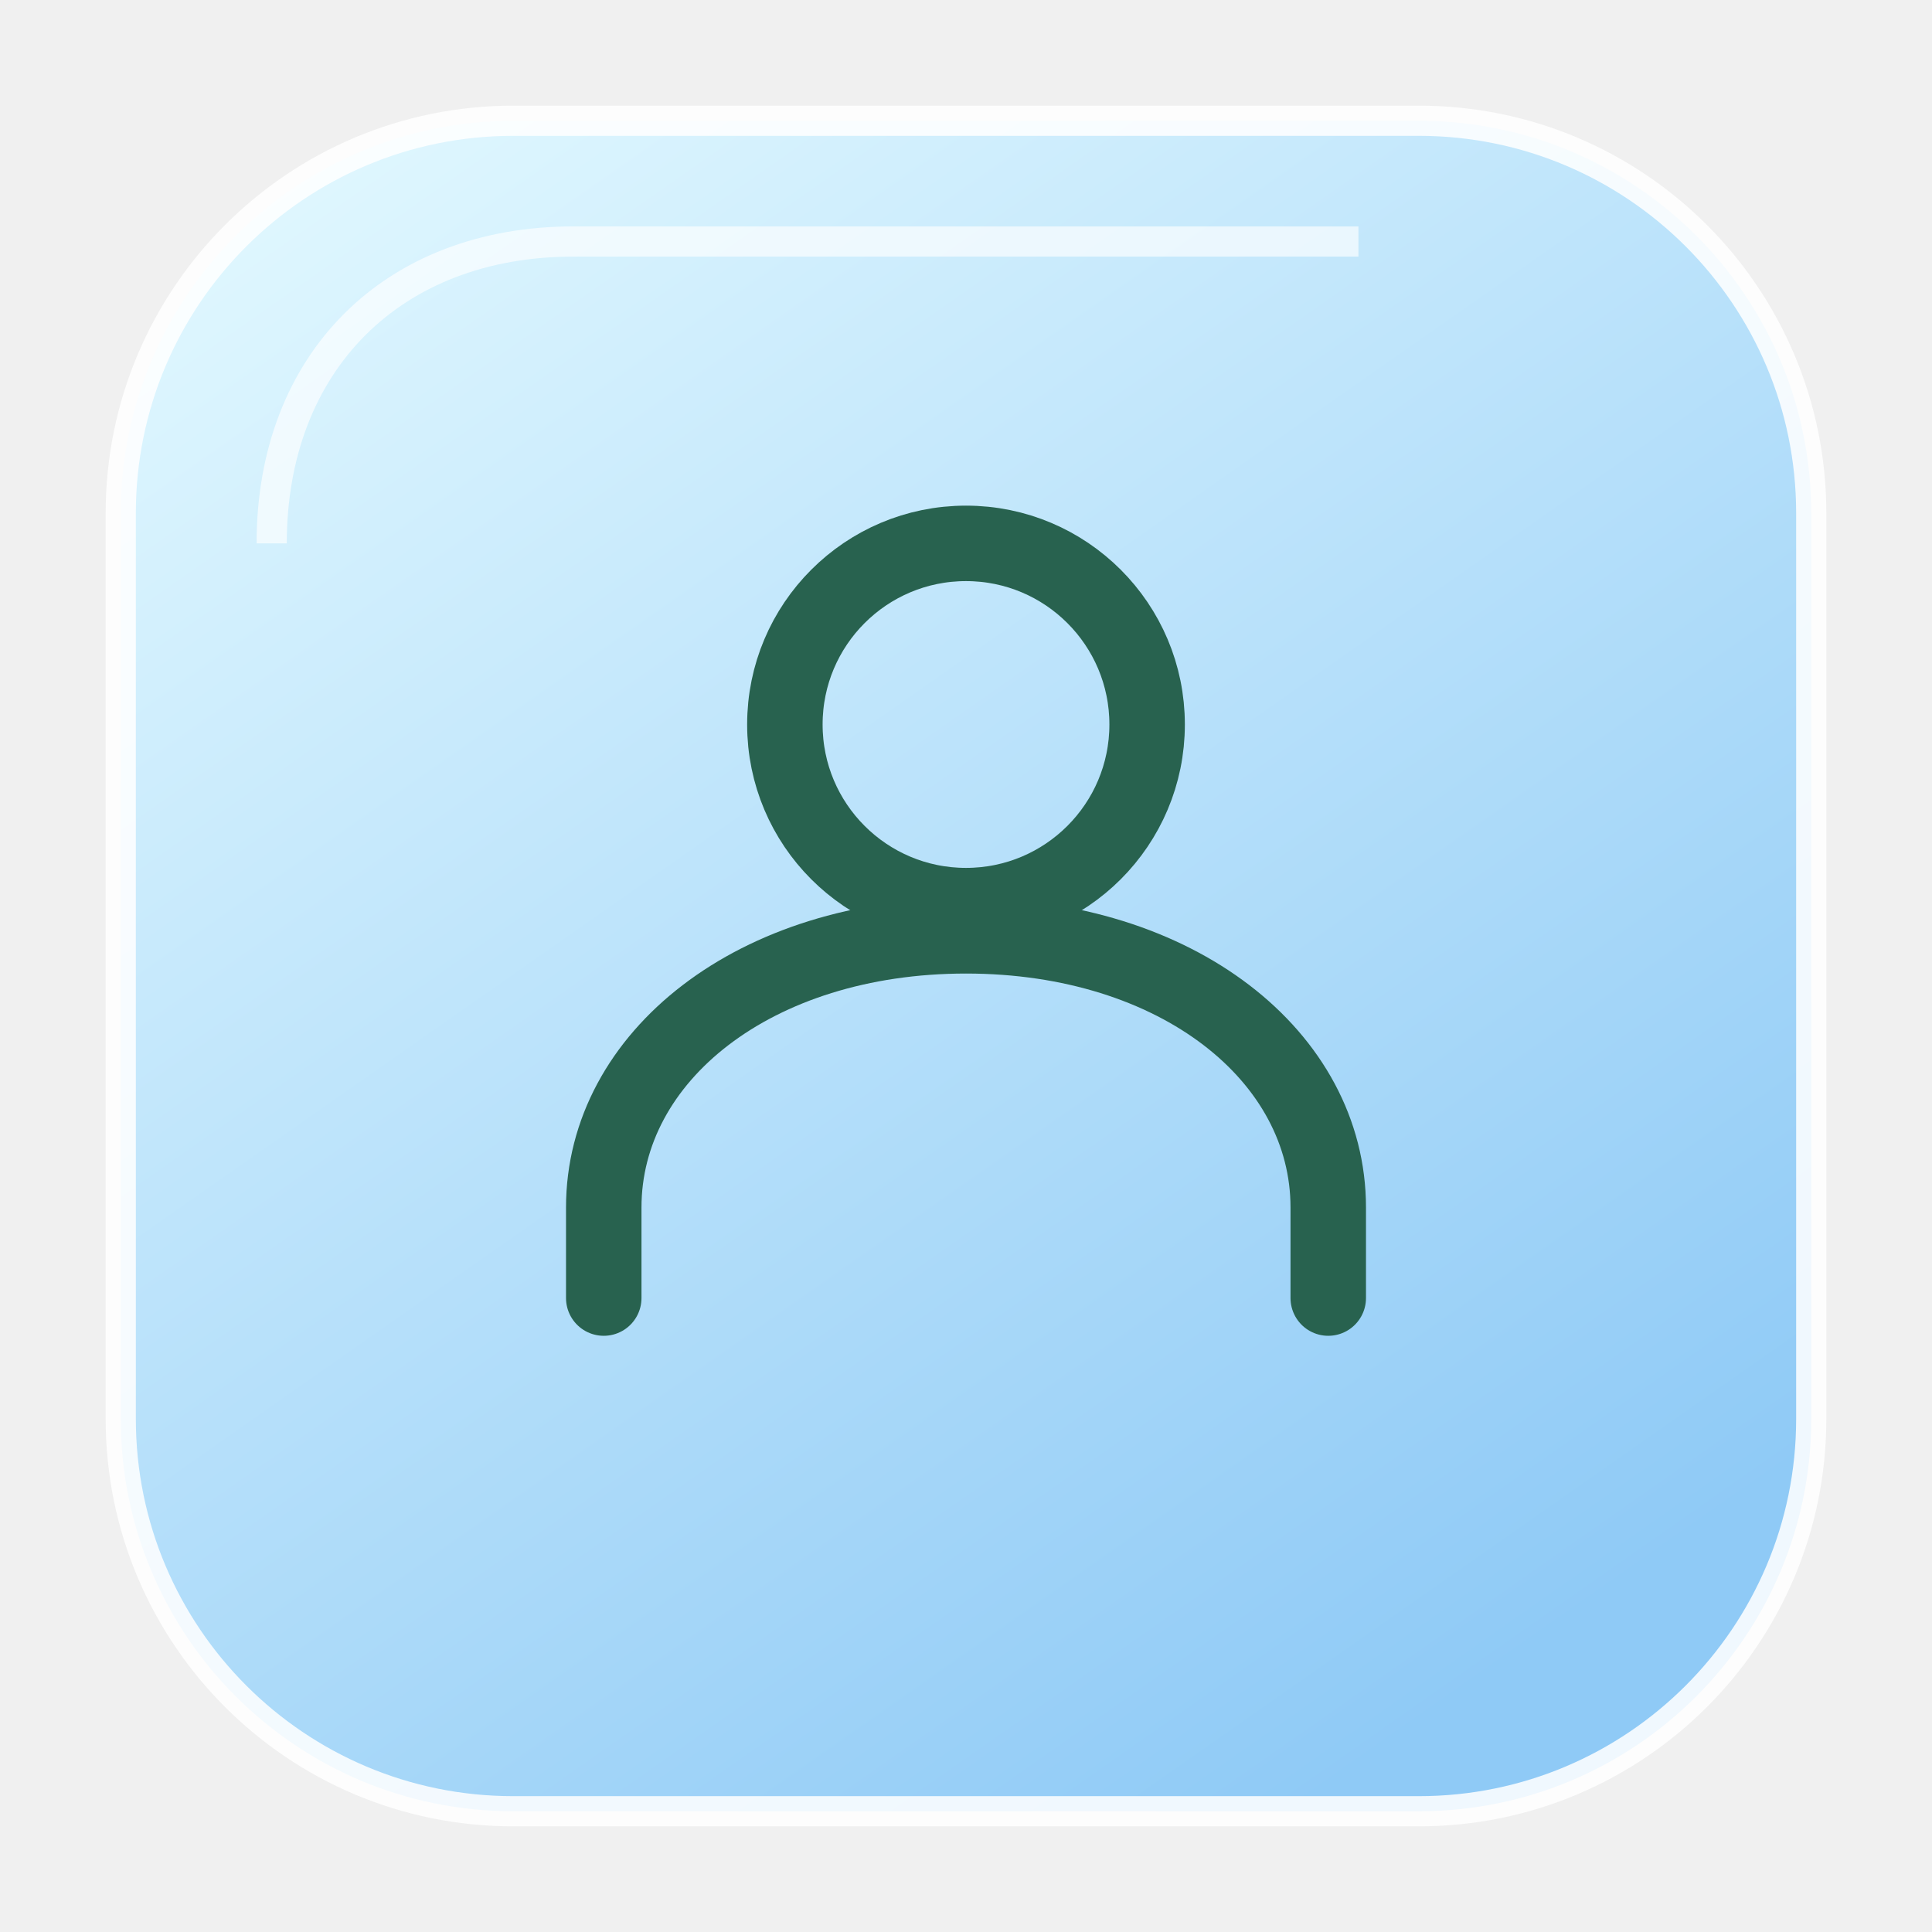
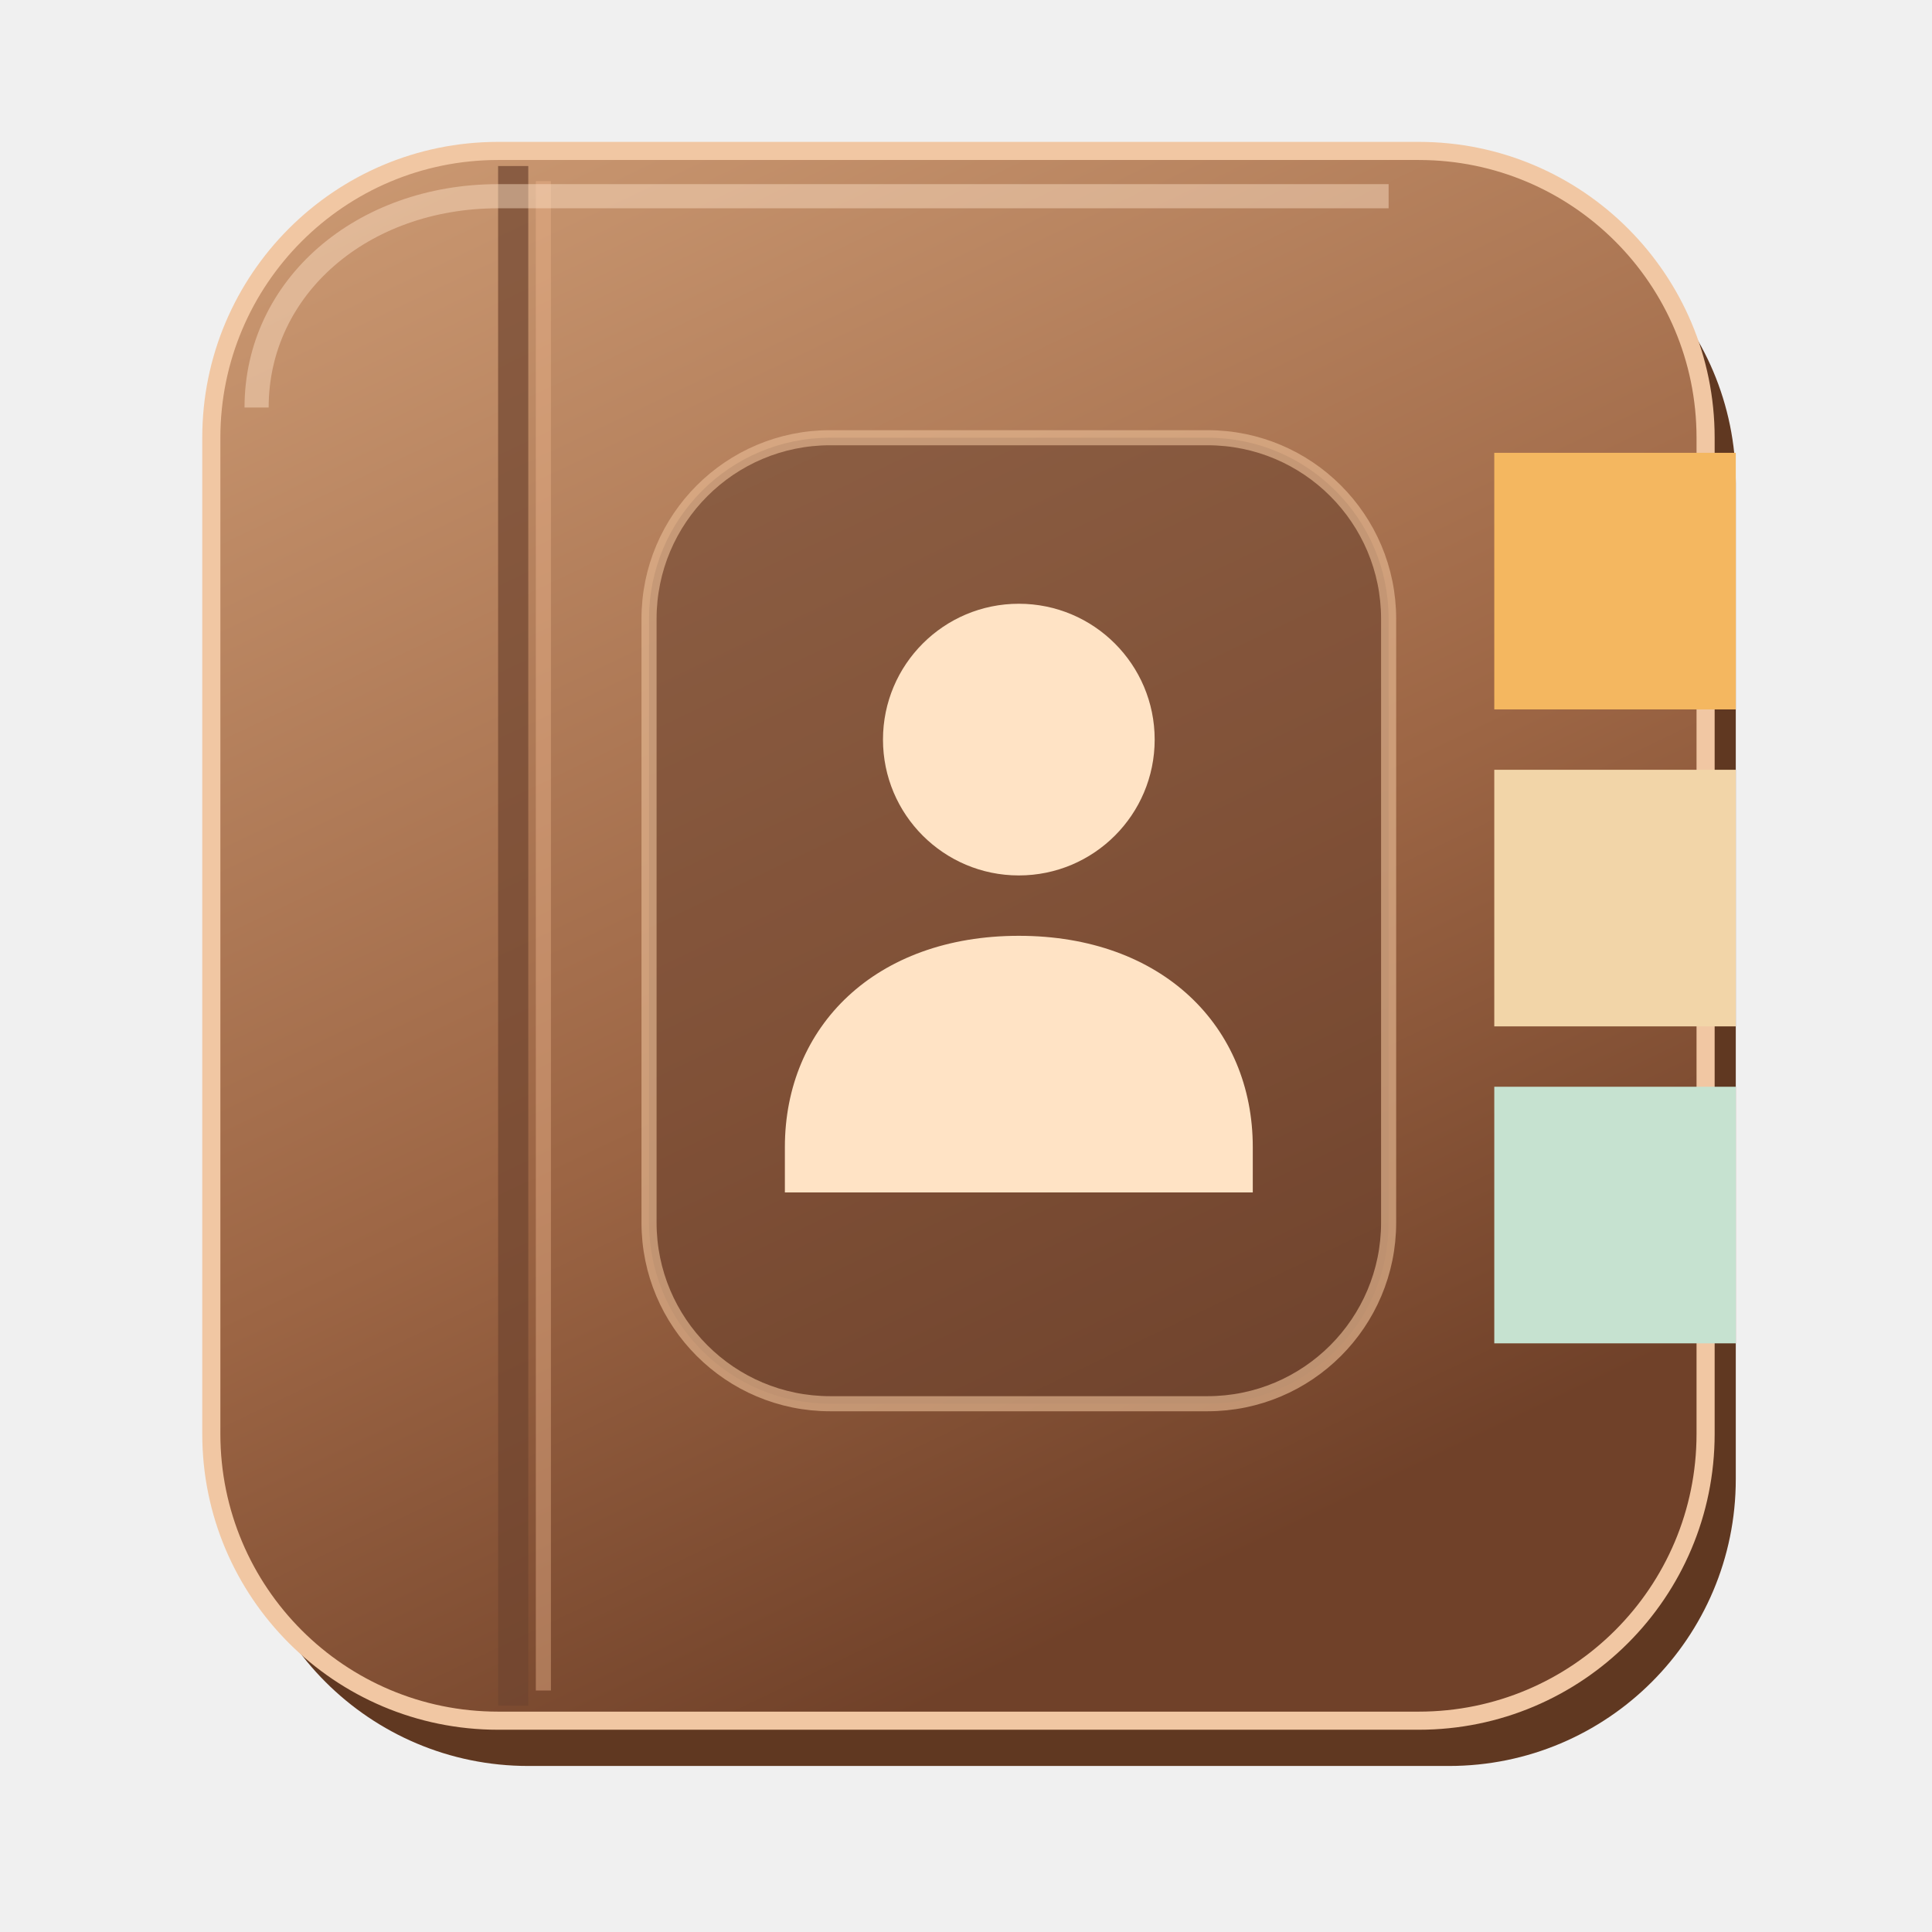
- <svg xmlns="http://www.w3.org/2000/svg" viewBox="0 0 64 64">
-   <view id="profile" viewBox="0 0 64 64" />
-   <g transform="translate(0)">
-     <defs>
-       <linearGradient id="glyph-0" x2=".7" y2="1">
-         <stop stop-color="#e5faff" />
-         <stop offset="1" stop-color="#8fcaf6" />
-       </linearGradient>
-     </defs>
-     <rect x="4" y="4" width="56" height="56" rx="13" fill="url(#glyph-0)" stroke="#fff" stroke-opacity=".86" />
-     <path d="M9 18c0-6 4-10 10-10h26" fill="none" stroke="#fff" stroke-opacity=".65" />
-     <g fill="none" stroke="#28624f" stroke-width="2.5" stroke-linecap="round" stroke-linejoin="round">
-       <circle cx="32" cy="24" r="6" />
-       <path d="M20 43v-3c0-5 5-9 12-9s12 4 12 9v3" />
+ <svg xmlns="http://www.w3.org/2000/svg" viewBox="0 0 128 128">
+   <defs>
+     <linearGradient id="paper" x2=".22" y2="1">
+       <stop stop-color="#fff" />
+       <stop offset=".72" stop-color="#f6f8fd" />
+       <stop offset="1" stop-color="#cdd9ea" />
+     </linearGradient>
+     <linearGradient id="fold" x2=".9" y2="1">
+       <stop stop-color="#f7fbff" />
+       <stop offset="1" stop-color="#a9bed8" />
+     </linearGradient>
+     <linearGradient id="folder-back" x2=".25" y2="1">
+       <stop stop-color="#a7e9ff" />
+       <stop offset=".42" stop-color="#53b5f8" />
+       <stop offset="1" stop-color="#1681d8" />
+     </linearGradient>
+     <linearGradient id="folder-front" x2=".25" y2="1">
+       <stop stop-color="#a2e4ff" />
+       <stop offset=".13" stop-color="#72d2ff" />
+       <stop offset=".84" stop-color="#28a6f2" />
+       <stop offset="1" stop-color="#1c8dde" />
+     </linearGradient>
+     <linearGradient id="finder-blue" x2=".4" y2="1">
+       <stop stop-color="#a3eaff" />
+       <stop offset=".48" stop-color="#45b3ff" />
+       <stop offset="1" stop-color="#0871ef" />
+     </linearGradient>
+     <linearGradient id="finder-light" x2=".25" y2="1">
+       <stop stop-color="#f9fcff" />
+       <stop offset="1" stop-color="#b6d8ff" />
+     </linearGradient>
+     <linearGradient id="mail-blue" x2=".1" y2="1">
+       <stop stop-color="#70d7ff" />
+       <stop offset=".47" stop-color="#208efc" />
+       <stop offset="1" stop-color="#145cdd" />
+     </linearGradient>
+     <linearGradient id="contacts-brown" x2=".45" y2="1">
+       <stop stop-color="#ce9c75" />
+       <stop offset=".63" stop-color="#9c6544" />
+       <stop offset="1" stop-color="#704129" />
+     </linearGradient>
+     <linearGradient id="book-orange" x2=".17" y2="1">
+       <stop stop-color="#ffb366" />
+       <stop offset=".57" stop-color="#ff8b1b" />
+       <stop offset="1" stop-color="#e76105" />
+     </linearGradient>
+     <linearGradient id="leather" x2=".18" y2="1">
+       <stop stop-color="#d7a17a" />
+       <stop offset=".45" stop-color="#aa6949" />
+       <stop offset="1" stop-color="#69402e" />
+     </linearGradient>
+     <linearGradient id="leather-flap" x2=".28" y2="1">
+       <stop stop-color="#f1c49c" />
+       <stop offset="1" stop-color="#b67751" />
+     </linearGradient>
+     <linearGradient id="brass" x2=".3" y2="1">
+       <stop stop-color="#fff0ca" />
+       <stop offset=".53" stop-color="#e9bc73" />
+       <stop offset="1" stop-color="#a66d30" />
+     </linearGradient>
+     <linearGradient id="metal" x2=".28" y2="1">
+       <stop stop-color="#e8eef6" />
+       <stop offset=".25" stop-color="#8796ac" />
+       <stop offset=".62" stop-color="#e1e9f4" />
+       <stop offset="1" stop-color="#7b8ba3" />
+     </linearGradient>
+     <linearGradient id="screen" x2=".6" y2="1">
+       <stop stop-color="#56606e" />
+       <stop offset=".18" stop-color="#353c48" />
+       <stop offset="1" stop-color="#121720" />
+     </linearGradient>
+     <radialGradient id="siri-bg" cx=".27" cy=".21" r=".85">
+       <stop stop-color="#6d79ff" />
+       <stop offset=".64" stop-color="#3521ac" />
+       <stop offset="1" stop-color="#1f175e" />
+     </radialGradient>
+     <linearGradient id="siri-wave" x2=".93" y2=".9">
+       <stop stop-color="#55efff" />
+       <stop offset=".37" stop-color="#82e5f8" />
+       <stop offset=".66" stop-color="#b090ff" />
+       <stop offset="1" stop-color="#fb78c8" />
+     </linearGradient>
+     <linearGradient id="play-blue" x2=".25" y2="1">
+       <stop stop-color="#9af0ff" />
+       <stop offset=".46" stop-color="#35b0f7" />
+       <stop offset="1" stop-color="#1662d9" />
+     </linearGradient>
+     <linearGradient id="sheen" x2=".15" y2="1">
+       <stop stop-color="#fff" stop-opacity=".33" />
+       <stop offset=".55" stop-color="#fff" stop-opacity="0" />
+     </linearGradient>
+     <clipPath id="finder-mask">
+       <rect x="10" y="10" width="108" height="108" rx="24" />
+     </clipPath>
+   </defs>
+   <view id="profile" viewBox="0 0 128 128" />
+   <g>
+     <rect x="16" y="13" width="99" height="104" rx="19" fill="#603821" />
+     <rect x="14" y="10" width="99" height="104" rx="19" fill="url(#contacts-brown)" stroke="#f1c7a3" stroke-width="1.2" />
+     <path d="M34 11v102" stroke="#6f452f" stroke-opacity=".7" stroke-width="2" />
+     <path d="M36 12v100" stroke="#eab28a" stroke-opacity=".45" />
+     <path d="M99 30h16v17H99z" fill="#f4b760" />
+     <path d="M99 51h16v17H99z" fill="#f2d5a8" />
+     <path d="M99 72h16v17H99z" fill="#c6e2d0" />
+     <rect x="43" y="29" width="49" height="64" rx="12" fill="#69412e" fill-opacity=".56" stroke="#e6ba94" stroke-opacity=".65" />
+     <circle cx="67.5" cy="49" r="9" fill="#ffe3c5" />
+     <path d="M52 76c0-8 6-14 15.5-14S83 68 83 76v3H52z" fill="#ffe3c5" />
+     <path d="M17 27c0-8 7-14 16-14h59" fill="none" stroke="#ffe2c8" stroke-opacity=".45" stroke-width="1.6" />
+   </g>
+   <view id="projects" viewBox="128 0 128 128" />
+   <g transform="translate(128)">
+     <path d="M10 34a10 10 0 0 1 10-10h29c5 0 7 1 10 5l6 7h43a10 10 0 0 1 10 10v47a10 10 0 0 1-10 10H20a10 10 0 0 1-10-10z" fill="url(#folder-back)" stroke="#137bc9" stroke-width="1.5" />
+     <path d="M13 35a8 8 0 0 1 8-8h28c4 0 6 2 8 5l6 7h44" fill="none" stroke="#def6ff" stroke-opacity=".8" stroke-width="1.8" />
+     <path d="M20 48a5 5 0 0 1 5-5h78a5 5 0 0 1 5 5v34H20z" fill="#cdefff" opacity=".85" />
+     <path d="M9 54a8 8 0 0 1 8-8h95a8 8 0 0 1 8 8l-3 44a9 9 0 0 1-9 8H21a9 9 0 0 1-9-8z" fill="url(#folder-front)" stroke="#087dc9" stroke-width="1.2" />
+     <path d="M13 55a6 6 0 0 1 6-6h92a6 6 0 0 1 6 6" fill="none" stroke="#d5f4ff" stroke-opacity=".85" stroke-width="1.6" />
+     <path d="M20 103h89" stroke="#7cd5ff" stroke-opacity=".57" stroke-width="1.5" stroke-linecap="round" />
+   </g>
+   <view id="experience" viewBox="256 0 128 128" />
+   <g transform="translate(256)">
+     <path d="M44 38v-8a9 9 0 0 1 9-9h22a9 9 0 0 1 9 9v8" fill="none" stroke="#714731" stroke-width="7" />
+     <path d="M45 37v-7a8 8 0 0 1 8-8h22a8 8 0 0 1 8 8v7" fill="none" stroke="#d7a075" stroke-width="3" />
+     <rect x="12" y="37" width="104" height="70" rx="15" fill="url(#leather)" stroke="#603821" stroke-width="1.3" />
+     <path d="M27 37h74a15 15 0 0 1 15 15v16c-31 18-73 18-104 0V52a15 15 0 0 1 15-15z" fill="url(#leather-flap)" stroke="#865335" stroke-width="1.2" />
+     <path d="M18 64c25 16 67 20 92 0" fill="none" stroke="#f2c49e" stroke-opacity=".66" stroke-width="1.2" stroke-dasharray="2.5 3" />
+     <path d="M21 43h84" stroke="#ffe5cb" stroke-opacity=".55" stroke-width="1.3" stroke-linecap="round" />
+     <rect x="54" y="65" width="20" height="19" rx="4" fill="url(#brass)" stroke="#885926" />
+     <path d="M60 75h8" stroke="#895c2f" stroke-width="2" stroke-linecap="round" />
+   </g>
+   <view id="coursework" viewBox="384 0 128 128" />
+   <g transform="translate(384)">
+     <rect x="10" y="10" width="108" height="108" rx="24" fill="url(#book-orange)" stroke="#ffe3ba" stroke-width="1.1" />
+     <rect x="11" y="11" width="106" height="106" rx="23" fill="url(#sheen)" />
+     <path d="M26 38c15-5 27-3 38 6 11-9 23-11 38-6v52c-14-4-27-2-38 7-11-9-24-11-38-7z" fill="#ac4519" opacity=".44" />
+     <path d="M28 36c14-5 26-3 36 6 10-9 22-11 36-6v49c-14-4-26-2-36 7-10-9-22-11-36-7z" fill="url(#paper)" />
+     <path d="M64 43v46m-28-40c8-2 14 0 20 4m-20 8c8-2 14 0 20 4m16-12c6-4 12-6 20-4m-20 16c6-4 12-6 20-4" fill="none" stroke="#c47740" stroke-opacity=".75" stroke-width="2.3" stroke-linecap="round" />
+   </g>
+   <view id="playground" viewBox="512 0 128 128" />
+   <g transform="translate(512)">
+     <rect x="10" y="10" width="108" height="108" rx="24" fill="url(#screen)" stroke="#929eae" stroke-width="1.2" />
+     <circle cx="64" cy="64" r="37" fill="#101724" />
+     <circle cx="64" cy="63" r="35" fill="url(#metal)" />
+     <circle cx="64" cy="63" r="31" fill="url(#play-blue)" stroke="#b7e8ff" />
+     <path d="M56 48a3 3 0 0 0-5 3v24a3 3 0 0 0 5 3l23-12a3.4 3.4 0 0 0 0-6z" fill="#124fb2" fill-opacity=".56" transform="translate(0 2)" />
+     <path d="M56 48a3 3 0 0 0-5 3v24a3 3 0 0 0 5 3l23-12a3.4 3.4 0 0 0 0-6z" fill="url(#paper)" />
+   </g>
+   <view id="cv" viewBox="640 0 128 128" />
+   <g transform="translate(640)">
+     <path d="M38 10h41l25 25v74c0 6-4 10-10 10H38c-6 0-10-4-10-10V20c0-6 4-10 10-10z" fill="#255687" opacity=".4" />
+     <path d="M35 8h43l25 25v73a10 10 0 0 1-10 10H35a10 10 0 0 1-10-10V18A10 10 0 0 1 35 8z" fill="url(#paper)" stroke="#b3c3d8" stroke-width="1.25" />
+     <path d="M78 8v18a7 7 0 0 0 7 7h18z" fill="url(#fold)" stroke="#b7c9de" stroke-width=".8" />
+     <rect x="38" y="25" width="28" height="25" rx="5" fill="#cae6ff" />
+     <circle cx="52" cy="34" r="4" fill="#4079b2" />
+     <path d="M44 45c0-4 3-7 8-7s8 3 8 7z" fill="#4079b2" />
+     <path d="M39 61h49M39 72h49M39 83h49M39 94h30" stroke="#7895b6" stroke-width="3.2" stroke-linecap="round" />
+     <path d="M36 10h40" stroke="#fff" stroke-width="2" stroke-linecap="round" />
+   </g>
+   <view id="contact" viewBox="768 0 128 128" />
+   <g transform="translate(768)">
+     <rect x="10" y="10" width="108" height="108" rx="24" fill="url(#mail-blue)" stroke="#c4ebff" stroke-width="1.2" />
+     <rect x="11" y="11" width="106" height="106" rx="23" fill="url(#sheen)" />
+     <rect x="24" y="38" width="80" height="55" rx="8" fill="#1159ae" opacity=".5" />
+     <rect x="24" y="35" width="80" height="55" rx="8" fill="url(#paper)" stroke="#e9f5ff" />
+     <path d="m27 84 24-23m50 23L77 61" fill="none" stroke="#a1bcda" stroke-width="2" />
+     <path d="m27 41 31 27a9 9 0 0 0 12 0l31-27" fill="none" stroke="#9eb8d8" stroke-width="2" />
+     <path d="M29 39h69L68 65a6 6 0 0 1-8 0z" fill="#fff" />
+   </g>
+   <view id="terminal" viewBox="896 0 128 128" />
+   <g transform="translate(896)">
+     <rect x="10" y="10" width="108" height="108" rx="24" fill="url(#metal)" stroke="#f2f7ff" stroke-width="1.2" />
+     <rect x="15" y="15" width="98" height="98" rx="19" fill="url(#screen)" stroke="#1a2232" stroke-width="1.2" />
+     <path d="M27 23h73" stroke="#a7b4c6" stroke-opacity=".31" stroke-width="1.6" stroke-linecap="round" />
+     <path d="m33 44 15 14-15 14m28 0h21" fill="none" stroke="#f0f9ff" stroke-width="5" stroke-linecap="round" stroke-linejoin="round" />
+   </g>
+   <view id="assistants" viewBox="1024 0 128 128" />
+   <g transform="translate(1024)">
+     <rect x="10" y="10" width="108" height="108" rx="24" fill="url(#siri-bg)" stroke="#c4bfff" stroke-width="1.2" />
+     <rect x="11" y="11" width="106" height="106" rx="23" fill="url(#sheen)" />
+     <circle cx="64" cy="65" r="36" fill="#211475" stroke="#9c9dff" stroke-opacity=".8" stroke-width="1.2" />
+     <path d="M30 63c12 13 20 10 31-5 11-14 20-15 36-2-6 18-19 29-35 30-13 1-24-7-32-23z" fill="url(#siri-wave)" />
+     <path d="M32 72c16 1 20-16 33-20 11-3 21 2 32 14-9 15-21 23-36 22-12-1-23-7-29-16z" fill="url(#siri-wave)" opacity=".72" />
+     <path d="M33 67c15 10 21 3 29-7 10-12 20-12 33-1" fill="none" stroke="#e9f5ff" stroke-opacity=".84" stroke-width="2.1" stroke-linecap="round" />
+     <path d="M43 40c7-6 17-9 26-7" fill="none" stroke="#ecf2ff" stroke-opacity=".52" stroke-width="1.8" stroke-linecap="round" />
+   </g>
+   <view id="finder" viewBox="1152 0 128 128" />
+   <g transform="translate(1152)">
+     <g clip-path="url(#finder-mask)">
+       <rect x="10" y="10" width="108" height="108" fill="url(#finder-blue)" />
+       <path d="M70 10h48v108H69c-4-13-8-28-8-40H49c2-23 8-46 21-68z" fill="url(#finder-light)" />
+       <path d="M70 10C57 32 51 55 49 78h12c0 12 4 27 8 40" fill="none" stroke="#17448d" stroke-opacity=".68" stroke-width="1.9" />
+       <path d="M36 46v6m54-6v6M33 72c14 17 45 22 62 0" fill="none" stroke="#163b78" stroke-width="3.5" stroke-linecap="round" />
+       <rect x="10" y="10" width="108" height="108" fill="url(#sheen)" />
    </g>
-   </g>
-   <view id="projects" viewBox="64 0 64 64" />
-   <g transform="translate(64)">
-     <defs>
-       <linearGradient id="glyph-1" x2=".7" y2="1">
-         <stop stop-color="#e6f5ff" />
-         <stop offset="1" stop-color="#9ac0fb" />
-       </linearGradient>
-     </defs>
-     <rect x="4" y="4" width="56" height="56" rx="13" fill="url(#glyph-1)" stroke="#fff" stroke-opacity=".86" />
-     <path d="M9 18c0-6 4-10 10-10h26" fill="none" stroke="#fff" stroke-opacity=".65" />
-     <g fill="none" stroke="#2d5b88" stroke-width="2.5" stroke-linecap="round" stroke-linejoin="round">
-       <path d="M17 25v-4h12l4 5h14v19H17zM17 30h30" />
-     </g>
-   </g>
-   <view id="experience" viewBox="128 0 64 64" />
-   <g transform="translate(128)">
-     <defs>
-       <linearGradient id="glyph-2" x2=".7" y2="1">
-         <stop stop-color="#fff0de" />
-         <stop offset="1" stop-color="#f3ba96" />
-       </linearGradient>
-     </defs>
-     <rect x="4" y="4" width="56" height="56" rx="13" fill="url(#glyph-2)" stroke="#fff" stroke-opacity=".86" />
-     <path d="M9 18c0-6 4-10 10-10h26" fill="none" stroke="#fff" stroke-opacity=".65" />
-     <g fill="none" stroke="#7c5031" stroke-width="2.5" stroke-linecap="round" stroke-linejoin="round">
-       <rect x="18" y="24" width="28" height="21" rx="4" />
-       <path d="M27 24v-5h10v5M18 32c9 5 19 5 28 0M30 35h4" />
-     </g>
-   </g>
-   <view id="coursework" viewBox="192 0 64 64" />
-   <g transform="translate(192)">
-     <defs>
-       <linearGradient id="glyph-3" x2=".7" y2="1">
-         <stop stop-color="#f0efff" />
-         <stop offset="1" stop-color="#b7abf3" />
-       </linearGradient>
-     </defs>
-     <rect x="4" y="4" width="56" height="56" rx="13" fill="url(#glyph-3)" stroke="#fff" stroke-opacity=".86" />
-     <path d="M9 18c0-6 4-10 10-10h26" fill="none" stroke="#fff" stroke-opacity=".65" />
-     <g fill="none" stroke="#485b91" stroke-width="2.5" stroke-linecap="round" stroke-linejoin="round">
-       <path d="M32 22c-6-4-12-5-16-3v24c5-2 10-1 16 3 6-4 11-5 16-3V19c-4-2-10-1-16 3zm0 0v24" />
-     </g>
-   </g>
-   <view id="playground" viewBox="256 0 64 64" />
-   <g transform="translate(256)">
-     <defs>
-       <linearGradient id="glyph-4" x2=".7" y2="1">
-         <stop stop-color="#e3ffed" />
-         <stop offset="1" stop-color="#9bdcc8" />
-       </linearGradient>
-     </defs>
-     <rect x="4" y="4" width="56" height="56" rx="13" fill="url(#glyph-4)" stroke="#fff" stroke-opacity=".86" />
-     <path d="M9 18c0-6 4-10 10-10h26" fill="none" stroke="#fff" stroke-opacity=".65" />
-     <g fill="none" stroke="#486847" stroke-width="2.5" stroke-linecap="round" stroke-linejoin="round">
-       <rect x="19" y="22" width="26" height="21" rx="4" />
-       <path d="m29 28 8 4-8 5zM28 48h8" />
-     </g>
-   </g>
-   <view id="cv" viewBox="320 0 64 64" />
-   <g transform="translate(320)">
-     <defs>
-       <linearGradient id="glyph-5" x2=".7" y2="1">
-         <stop stop-color="#f8eeff" />
-         <stop offset="1" stop-color="#c9b1f1" />
-       </linearGradient>
-     </defs>
-     <rect x="4" y="4" width="56" height="56" rx="13" fill="url(#glyph-5)" stroke="#fff" stroke-opacity=".86" />
-     <path d="M9 18c0-6 4-10 10-10h26" fill="none" stroke="#fff" stroke-opacity=".65" />
-     <g fill="none" stroke="#5f4d84" stroke-width="2.5" stroke-linecap="round" stroke-linejoin="round">
-       <path d="M23 17h13l7 7v23H23zm13 0v8h7M28 31h10m-10 6h10m-10 5h6" />
-     </g>
-   </g>
-   <view id="contact" viewBox="384 0 64 64" />
-   <g transform="translate(384)">
-     <defs>
-       <linearGradient id="glyph-6" x2=".7" y2="1">
-         <stop stop-color="#e5fbff" />
-         <stop offset="1" stop-color="#a1d9ef" />
-       </linearGradient>
-     </defs>
-     <rect x="4" y="4" width="56" height="56" rx="13" fill="url(#glyph-6)" stroke="#fff" stroke-opacity=".86" />
-     <path d="M9 18c0-6 4-10 10-10h26" fill="none" stroke="#fff" stroke-opacity=".65" />
-     <g fill="none" stroke="#32606f" stroke-width="2.5" stroke-linecap="round" stroke-linejoin="round">
-       <rect x="17" y="22" width="30" height="22" rx="4" />
-       <path d="m19 25 13 10 13-10" />
-     </g>
-   </g>
-   <view id="terminal" viewBox="448 0 64 64" />
-   <g transform="translate(448)">
-     <defs>
-       <linearGradient id="glyph-7" x2=".7" y2="1">
-         <stop stop-color="#edf3fc" />
-         <stop offset="1" stop-color="#adc0df" />
-       </linearGradient>
-     </defs>
-     <rect x="4" y="4" width="56" height="56" rx="13" fill="url(#glyph-7)" stroke="#fff" stroke-opacity=".86" />
-     <path d="M9 18c0-6 4-10 10-10h26" fill="none" stroke="#fff" stroke-opacity=".65" />
-     <g fill="none" stroke="#354c59" stroke-width="2.5" stroke-linecap="round" stroke-linejoin="round">
-       <rect x="16" y="19" width="32" height="27" rx="5" />
-       <path d="m23 27 6 6-6 6m10 0h9" />
-     </g>
-   </g>
-   <view id="assistants" viewBox="512 0 64 64" />
-   <g transform="translate(512)">
-     <defs>
-       <linearGradient id="glyph-8" x2=".7" y2="1">
-         <stop stop-color="#fceaff" />
-         <stop offset="1" stop-color="#d3a9ee" />
-       </linearGradient>
-     </defs>
-     <rect x="4" y="4" width="56" height="56" rx="13" fill="url(#glyph-8)" stroke="#fff" stroke-opacity=".86" />
-     <path d="M9 18c0-6 4-10 10-10h26" fill="none" stroke="#fff" stroke-opacity=".65" />
-     <g fill="none" stroke="#75507c" stroke-width="2.5" stroke-linecap="round" stroke-linejoin="round">
-       <path d="M18 31v6m7-12v18m7-24v30m7-24v18m7-12v6" />
-     </g>
+     <rect x="10" y="10" width="108" height="108" rx="24" fill="none" stroke="#d4ecff" stroke-width="1.3" />
  </g>
</svg>
